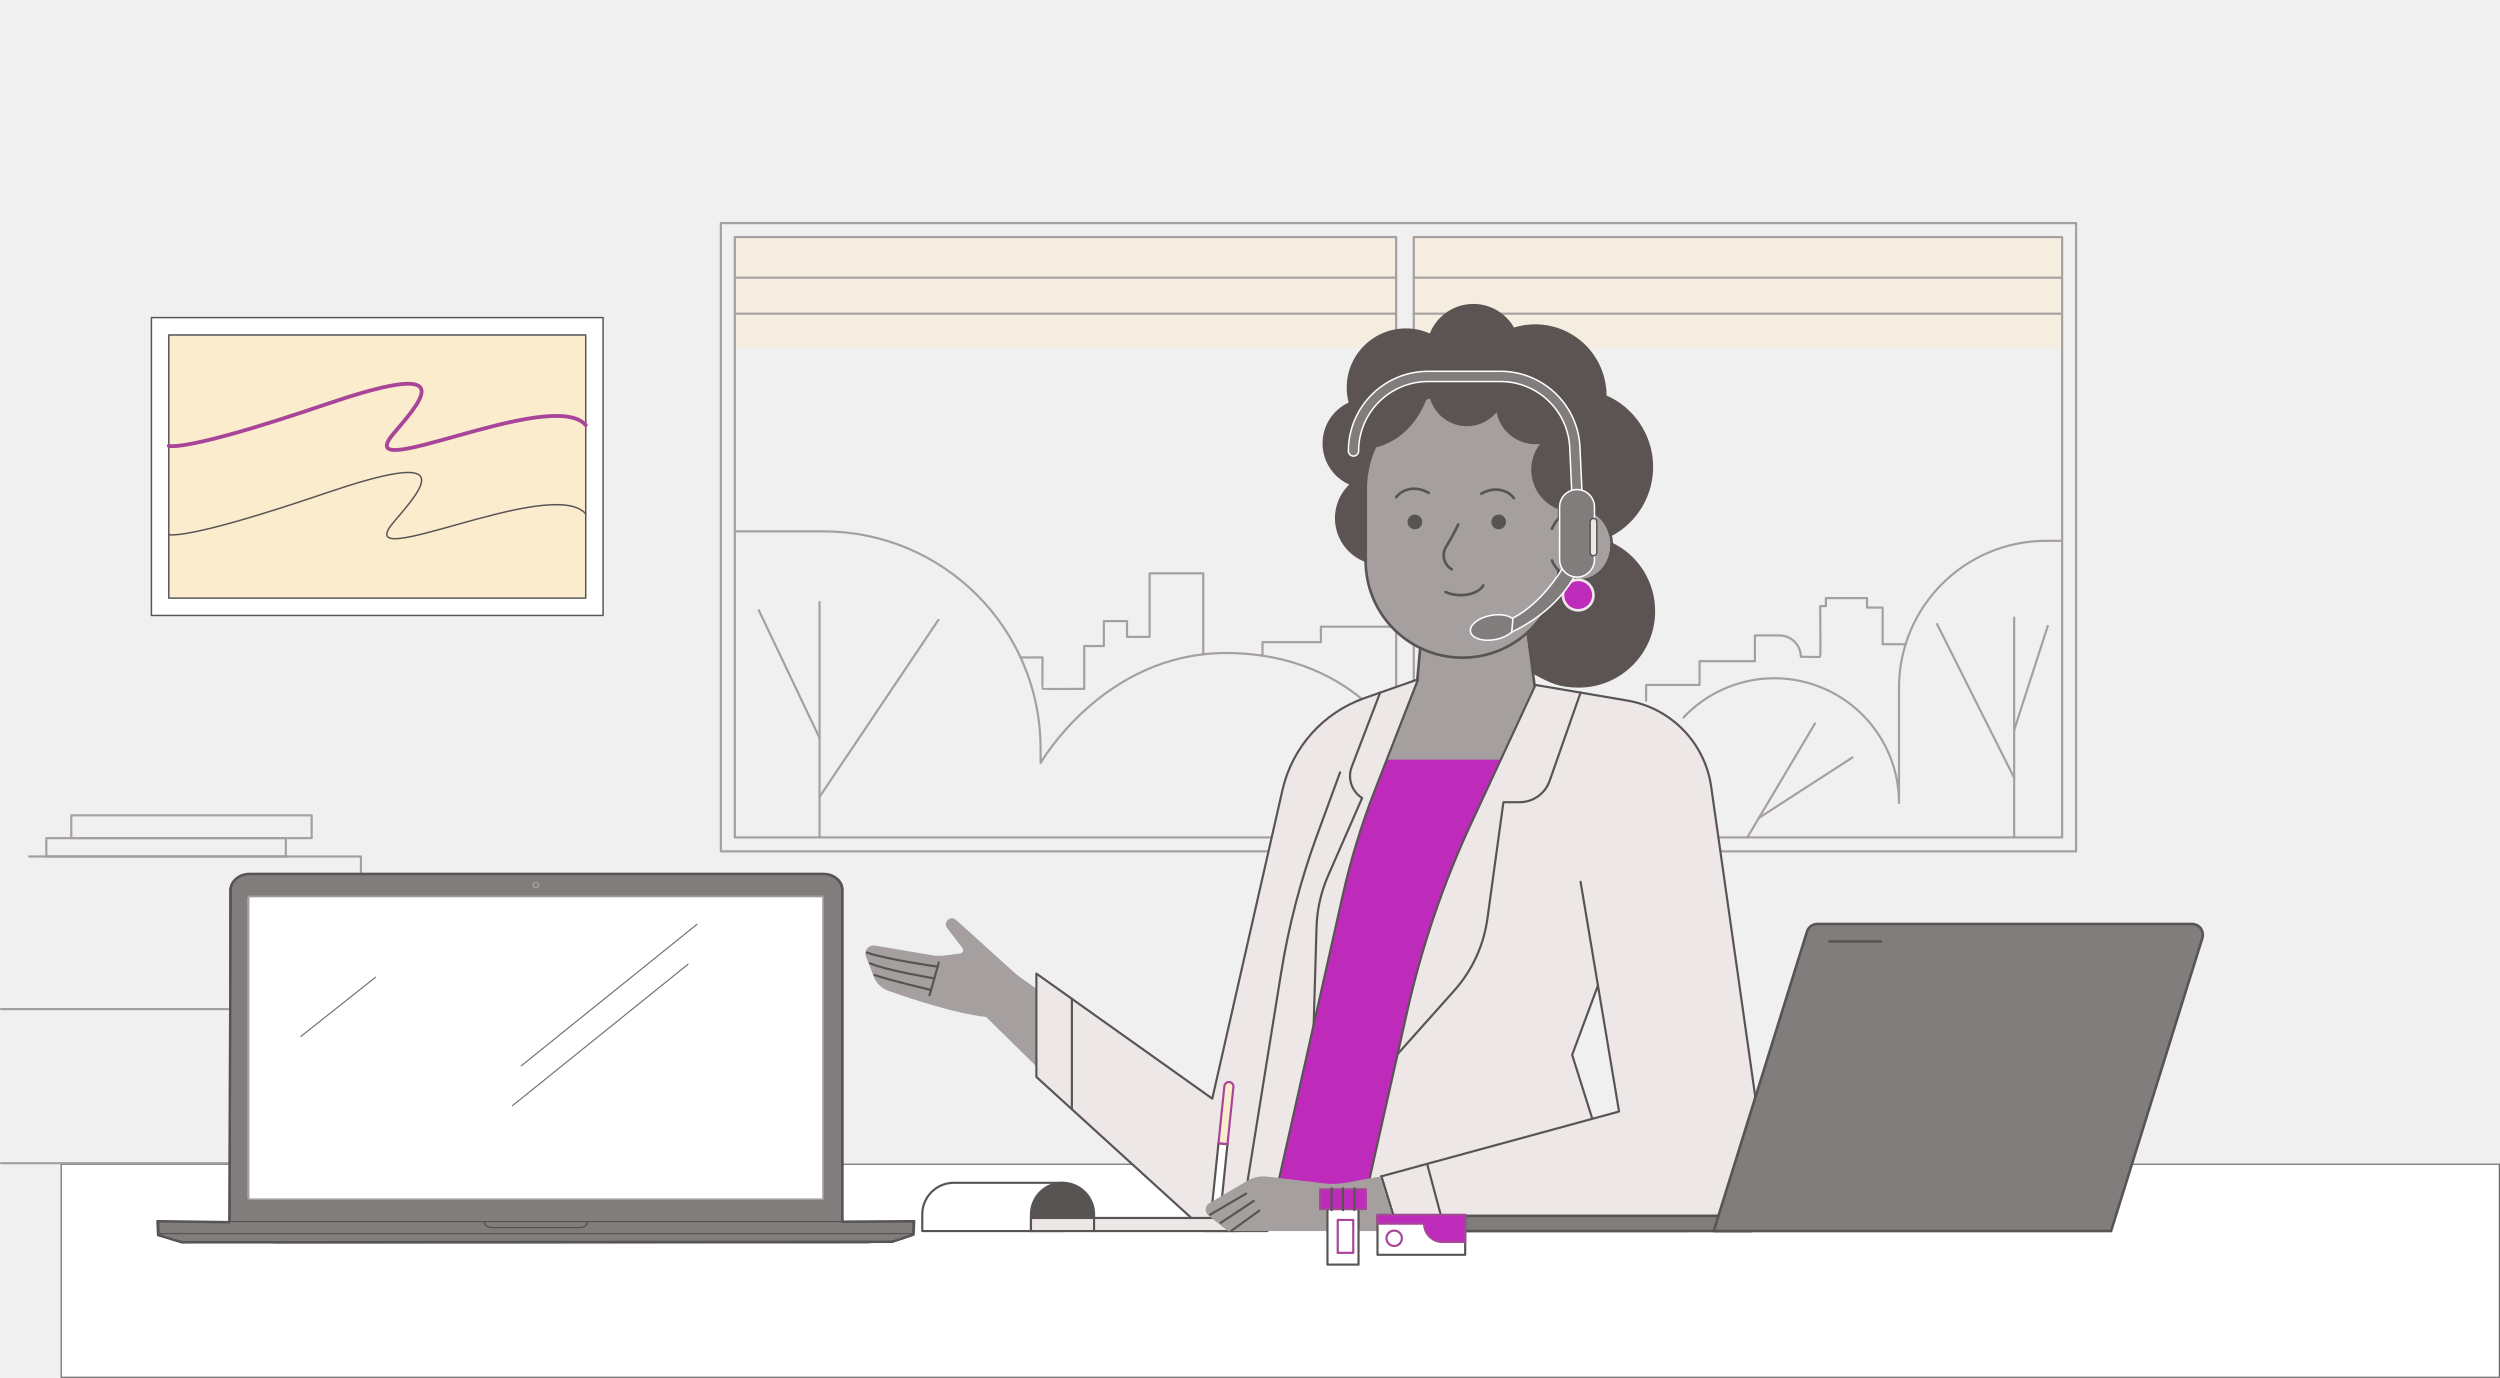
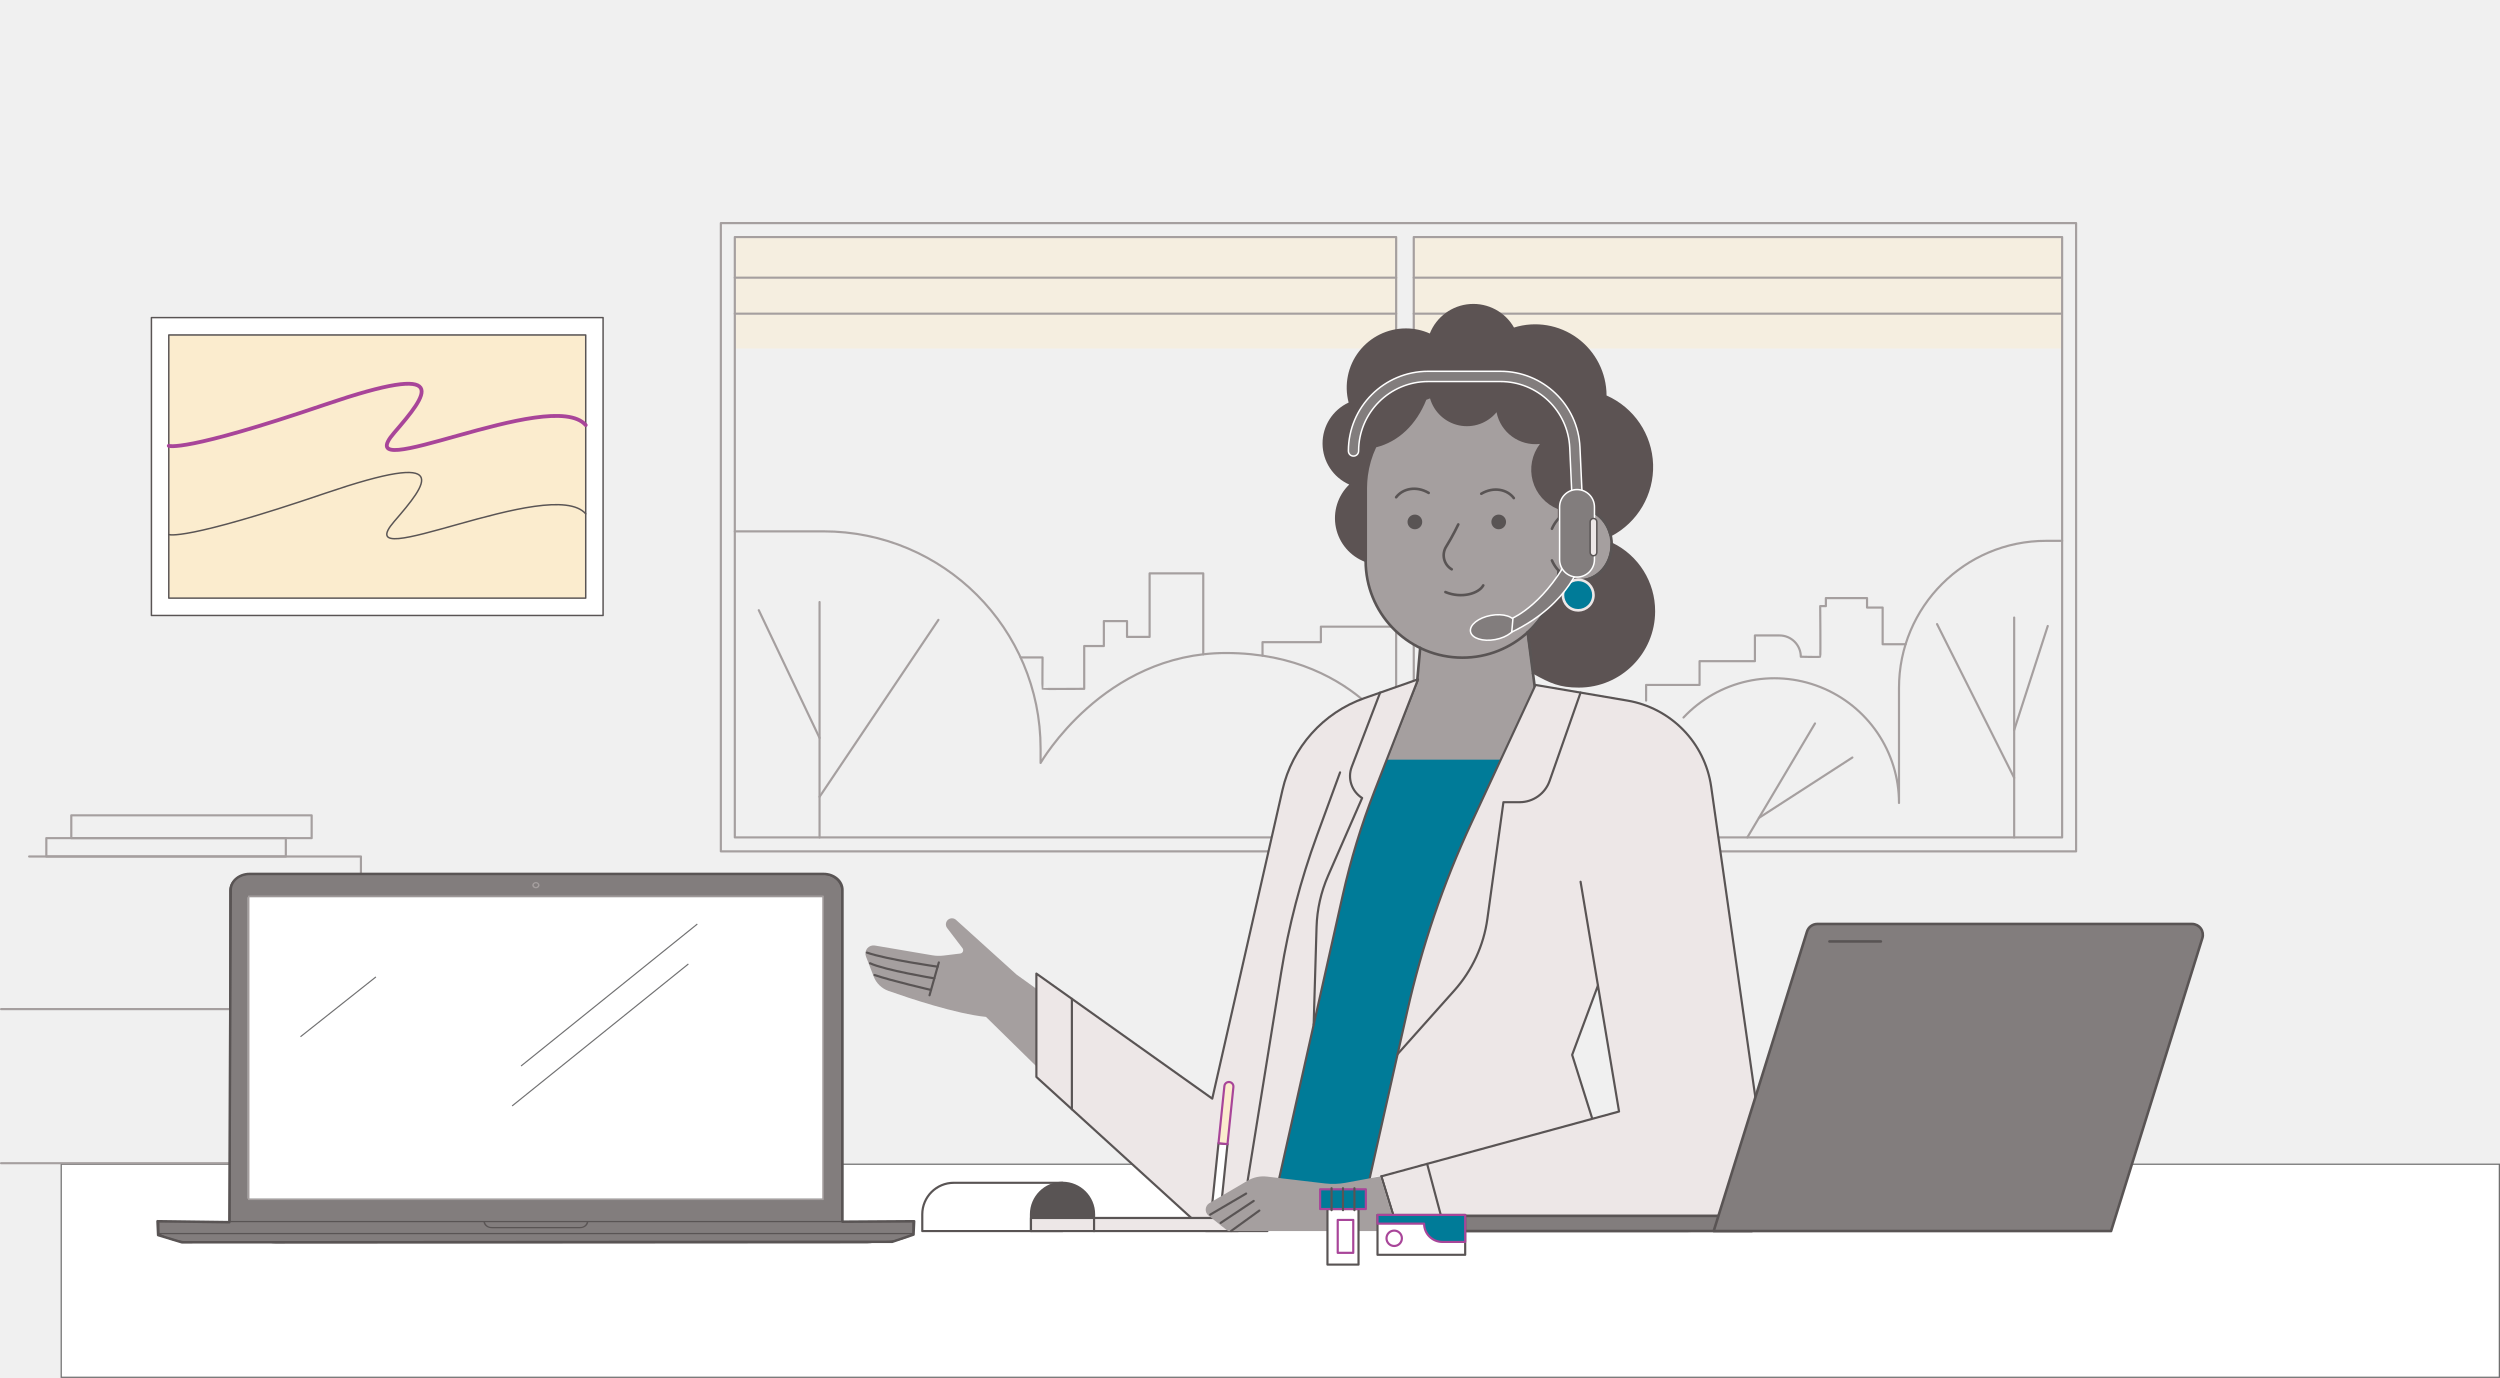
<svg xmlns="http://www.w3.org/2000/svg" width="1959.473" height="1080" viewBox="0 0 1959.473 1080">
  <defs>
    <clipPath id="clip-path">
      <rect id="Rectangle_1232" data-name="Rectangle 1232" width="1727.6" height="818.026" fill="none" />
    </clipPath>
    <clipPath id="clip-path-2">
      <rect id="Rectangle_1231" data-name="Rectangle 1231" width="1727.601" height="818.026" fill="none" />
    </clipPath>
    <clipPath id="clip-path-3">
      <rect id="Rectangle_1215" data-name="Rectangle 1215" width="519.32" height="87.355" transform="translate(575.94 11.804)" fill="none" />
    </clipPath>
    <clipPath id="clip-path-4">
      <rect id="Rectangle_1217" data-name="Rectangle 1217" width="508.18" height="87.355" transform="translate(1108.09 11.804)" fill="none" />
    </clipPath>
    <clipPath id="clip-path-5">
      <rect id="Rectangle_1547" data-name="Rectangle 1547" width="595.004" height="290.701" fill="none" />
    </clipPath>
  </defs>
  <g id="Assets" transform="translate(47.473)">
    <g id="Desk_BG" data-name="Desk BG" transform="translate(0 912)" fill="#fff" stroke="#707070" stroke-width="1">
      <rect width="1912" height="168" stroke="none" />
      <rect x="0.5" y="0.5" width="1911" height="167" fill="none" />
    </g>
    <g id="Person_and_BG_assets" data-name="Person and BG assets" transform="translate(-47.473 174)">
      <g id="Group_1161" data-name="Group 1161" clip-path="url(#clip-path)">
        <rect id="Rectangle_1208" data-name="Rectangle 1208" width="354.006" height="233.458" transform="translate(118.684 74.944)" fill="#fff" />
        <rect id="Rectangle_1209" data-name="Rectangle 1209" width="354.006" height="233.458" transform="translate(118.684 74.944)" fill="none" stroke="#595454" stroke-linecap="round" stroke-linejoin="round" stroke-width="1.172" />
        <rect id="Rectangle_1210" data-name="Rectangle 1210" width="326.791" height="206.243" transform="translate(132.292 88.552)" fill="#fbecce" />
        <rect id="Rectangle_1211" data-name="Rectangle 1211" width="326.791" height="206.243" transform="translate(132.292 88.552)" fill="none" stroke="#595454" stroke-linecap="round" stroke-linejoin="round" stroke-width="1.172" />
        <g id="Group_1160" data-name="Group 1160">
          <g id="Group_1159" data-name="Group 1159" clip-path="url(#clip-path-2)">
            <path id="Path_4065" data-name="Path 4065" d="M132.292,244.969s11.736,5.464,122.6-32.353c101.52-34.631,79.853-7.734,54.089,22.1-38.215,44.249,123.271-36.793,150.1-6" fill="none" stroke="#595454" stroke-linecap="round" stroke-linejoin="round" stroke-width="1.172" />
            <path id="Path_4066" data-name="Path 4066" d="M132.292,175.428s11.736,5.464,122.6-32.353c101.52-34.631,79.853-7.734,54.089,22.1-38.215,44.249,123.271-36.793,150.1-6" fill="none" stroke="#a84599" stroke-linecap="round" stroke-linejoin="round" stroke-width="3" />
            <line id="Line_314" data-name="Line 314" x1="282.031" transform="translate(0.855 616.938)" fill="none" stroke="#a59f9f" stroke-linecap="round" stroke-linejoin="round" stroke-width="1.711" />
            <line id="Line_315" data-name="Line 315" x1="282.031" transform="translate(0.855 737.704)" fill="none" stroke="#a59f9f" stroke-linecap="round" stroke-linejoin="round" stroke-width="1.711" />
            <path id="Path_4067" data-name="Path 4067" d="M282.886,793.381V497.3H22.848" fill="none" stroke="#a59f9f" stroke-linecap="round" stroke-linejoin="round" stroke-width="1.711" />
            <rect id="Rectangle_1212" data-name="Rectangle 1212" width="187.726" height="14.382" transform="translate(36.306 482.916)" fill="none" stroke="#a59f9f" stroke-linecap="round" stroke-linejoin="round" stroke-width="1.711" />
            <rect id="Rectangle_1213" data-name="Rectangle 1213" width="188.4" height="17.866" transform="translate(55.877 465.05)" fill="none" stroke="#a59f9f" stroke-linecap="round" stroke-linejoin="round" stroke-width="1.711" />
            <path id="Path_4068" data-name="Path 4068" d="M943.1,338.837V275.4H901.05v49.81h-17.7V312.8H865.189v19.539h-15.4V365.9s-32.412.229-32.642,0,0-24.6,0-24.6H800.016" fill="none" stroke="#a59f9f" stroke-linecap="round" stroke-linejoin="round" stroke-width="1.711" />
            <path id="Path_4069" data-name="Path 4069" d="M1090.24,317.169H1035.3v12.147H989.546V339.9" fill="none" stroke="#a59f9f" stroke-linecap="round" stroke-linejoin="round" stroke-width="1.711" />
            <path id="Path_4070" data-name="Path 4070" d="M1493.583,330.942H1475.6V302.188h-12.236v-7.417H1431.1v6.3h-4.45s.371,39.306,0,39.676-15.2,0-15.2,0a16.686,16.686,0,0,0-16.686-16.686h-19.282v20.148H1332.1v18.639h-41.9v12.259" fill="none" stroke="#a59f9f" stroke-linecap="round" stroke-linejoin="round" stroke-width="1.711" />
            <path id="Path_4071" data-name="Path 4071" d="M1319.513,388.37a97.73,97.73,0,0,1,168.9,66.976V365.174a115.27,115.27,0,0,1,115.27-115.27h12.59" fill="none" stroke="#a59f9f" stroke-linecap="round" stroke-linejoin="round" stroke-width="1.711" />
            <path id="Path_4072" data-name="Path 4072" d="M575.94,242.469h69.406A170.256,170.256,0,0,1,815.6,412.725v11.263s49.4-86.164,145.33-86.164c54.165,0,89.678,21.06,110.334,39.4" fill="none" stroke="#a59f9f" stroke-linecap="round" stroke-linejoin="round" stroke-width="1.711" />
            <line id="Line_316" data-name="Line 316" y2="184.446" transform="translate(642.361 297.891)" fill="none" stroke="#a59f9f" stroke-linecap="round" stroke-linejoin="round" stroke-width="1.711" />
            <line id="Line_317" data-name="Line 317" x1="93.16" y2="138.657" transform="translate(642.361 311.848)" fill="none" stroke="#a59f9f" stroke-linecap="round" stroke-linejoin="round" stroke-width="1.711" />
            <line id="Line_318" data-name="Line 318" x2="47.635" y2="100.125" transform="translate(594.726 304.263)" fill="none" stroke="#a59f9f" stroke-linecap="round" stroke-linejoin="round" stroke-width="1.711" />
            <line id="Line_319" data-name="Line 319" y1="172.298" transform="translate(1578.683 310.039)" fill="none" stroke="#a59f9f" stroke-linecap="round" stroke-linejoin="round" stroke-width="1.711" />
            <line id="Line_320" data-name="Line 320" x2="60.441" y2="120.512" transform="translate(1518.242 315.166)" fill="none" stroke="#a59f9f" stroke-linecap="round" stroke-linejoin="round" stroke-width="1.711" />
            <line id="Line_321" data-name="Line 321" x1="26.327" y2="81.577" transform="translate(1578.683 316.649)" fill="none" stroke="#a59f9f" stroke-linecap="round" stroke-linejoin="round" stroke-width="1.711" />
            <line id="Line_322" data-name="Line 322" x1="53.025" y2="89.302" transform="translate(1369.549 393.035)" fill="none" stroke="#a59f9f" stroke-linecap="round" stroke-linejoin="round" stroke-width="1.711" />
            <line id="Line_323" data-name="Line 323" x1="73.255" y2="47.34" transform="translate(1378.613 419.733)" fill="none" stroke="#a59f9f" stroke-linecap="round" stroke-linejoin="round" stroke-width="1.711" />
            <g id="Group_1155" data-name="Group 1155" opacity="0.48">
              <g id="Group_1154" data-name="Group 1154">
                <g id="Group_1153" data-name="Group 1153" clip-path="url(#clip-path-3)">
                  <rect id="Rectangle_1214" data-name="Rectangle 1214" width="519.324" height="87.355" transform="translate(575.94 11.804)" fill="#fbecce" />
                </g>
              </g>
            </g>
            <line id="Line_324" data-name="Line 324" x1="518.347" transform="translate(575.94 43.635)" fill="none" stroke="#a59f9f" stroke-linecap="round" stroke-linejoin="round" stroke-width="1.711" />
            <line id="Line_325" data-name="Line 325" x1="518.347" transform="translate(575.94 71.852)" fill="none" stroke="#a59f9f" stroke-linecap="round" stroke-linejoin="round" stroke-width="1.711" />
            <g id="Group_1158" data-name="Group 1158" opacity="0.48">
              <g id="Group_1157" data-name="Group 1157">
                <g id="Group_1156" data-name="Group 1156" clip-path="url(#clip-path-4)">
                  <rect id="Rectangle_1216" data-name="Rectangle 1216" width="508.182" height="87.355" transform="translate(1108.092 11.804)" fill="#fbecce" />
                </g>
              </g>
            </g>
            <line id="Line_326" data-name="Line 326" x1="507.205" transform="translate(1108.092 43.635)" fill="none" stroke="#a59f9f" stroke-linecap="round" stroke-linejoin="round" stroke-width="1.711" />
            <line id="Line_327" data-name="Line 327" x1="507.205" transform="translate(1108.092 71.852)" fill="none" stroke="#a59f9f" stroke-linecap="round" stroke-linejoin="round" stroke-width="1.711" />
            <rect id="Rectangle_1218" data-name="Rectangle 1218" width="518.347" height="470.534" transform="translate(575.94 11.803)" fill="none" stroke="#a59f9f" stroke-linecap="round" stroke-linejoin="round" stroke-width="1.711" />
            <rect id="Rectangle_1219" data-name="Rectangle 1219" width="508.182" height="470.534" transform="translate(1108.092 11.804)" fill="none" stroke="#a59f9f" stroke-linecap="round" stroke-linejoin="round" stroke-width="1.711" />
            <rect id="Rectangle_1220" data-name="Rectangle 1220" width="1062.231" height="492.431" transform="translate(564.992 0.855)" fill="none" stroke="#a59f9f" stroke-linecap="round" stroke-linejoin="round" stroke-width="1.711" />
            <path id="Path_4073" data-name="Path 4073" d="M1238.518,224.817a22.984,22.984,0,0,0-16.419,7.131V208.521a75.766,75.766,0,0,0-75.767-75.766h-.178a75.767,75.767,0,0,0-75.767,75.766v57.087a75.854,75.854,0,0,0,42.742,68.259l-2.458,25.465-32.935,83.919,134.45-13.084-14.815-108.528a75.665,75.665,0,0,0,24.338-48.3,23.071,23.071,0,0,0,16.809,7.531c13.648,0,24.711-12.547,24.711-28.025s-11.063-28.026-24.711-28.026" fill="#a59f9f" />
            <path id="Path_4074" data-name="Path 4074" d="M1297.275,305.136a59.863,59.863,0,0,1-59.794,59.8c-15.221,0-22.4-3.445-35.548-10.664-3.336-1.831-.8.283-.8-.018l-4.676-32.611a.916.916,0,0,1,.338-.729,74.578,74.578,0,0,0,23.988-47.608c.044-.424.172-.858.574-.995a1.007,1.007,0,0,1,1.071.352,21.994,21.994,0,0,0,16.018,7.19c13.026,0,23.832-11.948,23.832-26.8l-.021-.47c-.006-.377.048-.937.367-1.139a1.087,1.087,0,0,1,1.059-.058,59.428,59.428,0,0,1,33.591,53.755m-90.281-131.194a33.257,33.257,0,0,0,14.017,51.069v6.936a1.087,1.087,0,0,0,.676,1.007,1.166,1.166,0,0,0,1.189-.408c2.494-2.531,9.505-8.342,19.333-6.461,9.1,1.633,16.594,9.174,19.075,19.318a1.43,1.43,0,0,0,.575.932,1.092,1.092,0,0,0,.953-.028,61.254,61.254,0,0,0-3.609-110.333,55.907,55.907,0,0,0-72.544-53.256,36.691,36.691,0,0,0-65.992,4.682,45.823,45.823,0,0,0-18.76-4.008,46.378,46.378,0,0,0-44.862,58.124,35.3,35.3,0,0,0,.47,64.264A36.651,36.651,0,0,0,1070,266.429a1.089,1.089,0,0,0,1.476-1.017V208.52c0-.9.043-1.8.087-2.694l.049-1.1c.021-.523.042-1.046.078-1.559.108-1.427.246-2.847.426-4.253a74.065,74.065,0,0,1,6.524-22.312c17.526-4.459,31.447-17.65,39.278-37.223.971-.4,1.951-.774,2.927-1.127a30.073,30.073,0,0,0,52.125,10.842,31.066,31.066,0,0,0,34.024,24.85" fill="#5c5353" />
            <path id="Path_4075" data-name="Path 4075" d="M1070.387,265.29v.318a75.859,75.859,0,0,0,151.308,7.873" fill="none" stroke="#595454" stroke-linecap="round" stroke-linejoin="round" stroke-width="2.073" />
            <path id="Path_4076" data-name="Path 4076" d="M1197.371,321.643l14.453,111.716-129.888-1.069L1110.8,359.6l2.329-25.723" fill="none" stroke="#595454" stroke-linecap="round" stroke-linejoin="round" stroke-width="2.073" />
            <path id="Path_4077" data-name="Path 4077" d="M1216.393,265.269c4.041,9.235,12.417,15.6,22.124,15.6,13.648,0,24.711-12.547,24.711-28.025s-11.063-28.026-24.711-28.026c-9.707,0-18.083,6.364-22.124,15.6" fill="none" stroke="#595454" stroke-linecap="round" stroke-linejoin="round" stroke-width="2.073" />
            <path id="Path_4078" data-name="Path 4078" d="M1114.722,235.082a5.758,5.758,0,1,1-5.758-5.758,5.758,5.758,0,0,1,5.758,5.758m59.948-5.758a5.757,5.757,0,1,0,5.758,5.758,5.758,5.758,0,0,0-5.758-5.758" fill="#595454" />
-             <path id="Path_4079" data-name="Path 4079" d="M1248.941,292.42a11.971,11.971,0,1,1-11.971-11.97,11.972,11.972,0,0,1,11.971,11.97" fill="#be2bbb" />
+             <path id="Path_4079" data-name="Path 4079" d="M1248.941,292.42a11.971,11.971,0,1,1-11.971-11.97,11.972,11.972,0,0,1,11.971,11.97" fill="#007B98" />
            <circle id="Ellipse_52" data-name="Ellipse 52" cx="11.971" cy="11.971" r="11.971" transform="translate(1221.329 298.899) rotate(-67.5)" fill="none" stroke="#ede7e7" stroke-linecap="round" stroke-linejoin="round" stroke-width="2.073" />
            <path id="Path_4080" data-name="Path 4080" d="M1142.987,237.049s-4.484,9.383-9.433,17.289a12.777,12.777,0,0,0,4.209,17.838l.063.037" fill="none" stroke="#595454" stroke-linecap="round" stroke-linejoin="round" stroke-width="2.069" />
            <path id="Path_4081" data-name="Path 4081" d="M1162.55,284.832c-3.427,6.353-17.005,10.53-29.647,5.216" fill="none" stroke="#595454" stroke-linecap="round" stroke-linejoin="round" stroke-width="2.069" />
            <path id="Path_4082" data-name="Path 4082" d="M1161.026,212.984c9.762-5.774,20.375-3.392,25.48,3.407" fill="none" stroke="#595454" stroke-linecap="round" stroke-linejoin="round" stroke-width="2.069" />
            <path id="Path_4083" data-name="Path 4083" d="M1119.765,212.333c-9.763-5.774-20.375-3.392-25.481,3.407" fill="none" stroke="#595454" stroke-linecap="round" stroke-linejoin="round" stroke-width="2.069" />
            <path id="Path_4084" data-name="Path 4084" d="M823.331,608.933l-26.624-19.115-47.4-42.852a4.751,4.751,0,0,0-6.965,6.4l12.048,15.812a2.618,2.618,0,0,1-1.725,4.183c-3.773.514-9.4,1.178-13.279,1.625a30.485,30.485,0,0,1-8.615-.235c-9.314-1.588-31.705-5.405-45.077-7.663a6.341,6.341,0,0,0-6.972,8.53l6.049,15.75a19.318,19.318,0,0,0,11.591,11.288c16.354,5.784,52.854,17.971,76.45,20.382l50.517,49.608Z" fill="#a59f9f" />
            <path id="Path_4085" data-name="Path 4085" d="M679.473,572.631c15.633,5.468,55.429,11.043,55.429,11.043" fill="none" stroke="#595454" stroke-linecap="round" stroke-linejoin="round" stroke-width="1.711" />
            <path id="Path_4086" data-name="Path 4086" d="M681.923,580.981c11.476,5.424,50.382,11.861,50.382,11.861" fill="none" stroke="#595454" stroke-linecap="round" stroke-linejoin="round" stroke-width="1.711" />
            <path id="Path_4087" data-name="Path 4087" d="M685.461,590.193c12.6,4.4,44.276,11.715,44.276,11.715" fill="none" stroke="#595454" stroke-linecap="round" stroke-linejoin="round" stroke-width="1.711" />
            <line id="Line_328" data-name="Line 328" x1="7.282" y2="25.714" transform="translate(728.554 580.374)" fill="none" stroke="#595454" stroke-linecap="round" stroke-linejoin="round" stroke-width="1.711" />
-             <path id="Path_4088" data-name="Path 4088" d="M1073.52,749.645l-38.057,22.33-32.785-22.64,49.748-221.678a567.451,567.451,0,0,1,24.916-81.678l9.571-24.575h89.39l-23.057,49.607a730.578,730.578,0,0,0-50.259,147.618Z" fill="#be2bbb" />
+             <path id="Path_4088" data-name="Path 4088" d="M1073.52,749.645l-38.057,22.33-32.785-22.64,49.748-221.678a567.451,567.451,0,0,1,24.916-81.678l9.571-24.575h89.39l-23.057,49.607a730.578,730.578,0,0,0-50.259,147.618Z" fill="#007B98" />
            <path id="Path_4089" data-name="Path 4089" d="M1111.429,358.454l-41.9,14.687a99.9,99.9,0,0,0-64.363,72.119l-55,241.835L812.306,589.087V670.1l132.7,120.793h48.344l59.074-263.233a567.585,567.585,0,0,1,24.915-81.678Z" fill="#ede7e7" />
            <path id="Path_4090" data-name="Path 4090" d="M1111.429,358.454l-41.9,14.687a99.9,99.9,0,0,0-64.363,72.119l-55,241.835L812.306,589.087V670.1l132.7,120.793h48.344l59.074-263.233a567.585,567.585,0,0,1,24.915-81.678Z" fill="none" stroke="#595454" stroke-linecap="round" stroke-linejoin="round" stroke-width="1.711" />
            <path id="Path_4091" data-name="Path 4091" d="M1248.031,702.915,1232.239,652.8l20.214-54.371,16.538,98.771L1082.643,748l13.2,42.893h225.993a59.791,59.791,0,0,0,59.2-68.212l-39.837-280.093a79.85,79.85,0,0,0-65.656-67.475l-72.02-12.258-50.271,108.159a730.638,730.638,0,0,0-50.259,147.618L1073.52,749.645" fill="#ede7e7" />
            <path id="Path_4092" data-name="Path 4092" d="M1248.031,702.915,1232.239,652.8l20.214-54.371,16.538,98.771L1082.643,748l13.2,42.893h225.993a59.791,59.791,0,0,0,59.2-68.212l-39.837-280.093a79.85,79.85,0,0,0-65.656-67.475l-72.02-12.258-50.271,108.159a730.638,730.638,0,0,0-50.259,147.618L1073.52,749.645" fill="none" stroke="#595454" stroke-linecap="round" stroke-linejoin="round" stroke-width="1.711" />
            <line id="Line_329" data-name="Line 329" x1="13.615" y1="81.315" transform="translate(1238.837 517.116)" fill="#fff" />
            <line id="Line_330" data-name="Line 330" x1="13.615" y1="81.315" transform="translate(1238.837 517.116)" fill="none" stroke="#595454" stroke-linecap="round" stroke-linejoin="round" stroke-width="1.711" />
            <line id="Line_331" data-name="Line 331" y2="86.556" transform="translate(840.127 608.865)" fill="none" stroke="#595454" stroke-linecap="round" stroke-linejoin="round" stroke-width="1.711" />
            <line id="Line_332" data-name="Line 332" x2="14.061" y2="52.685" transform="translate(1118.564 738.206)" fill="none" stroke="#595454" stroke-linecap="round" stroke-linejoin="round" stroke-width="1.711" />
            <path id="Path_4093" data-name="Path 4093" d="M1238.837,368.864l-24.289,69.242a24.884,24.884,0,0,1-23.481,16.647h-12.7l-12.576,91.406a106.246,106.246,0,0,1-25.972,56.246l-44.37,49.738" fill="none" stroke="#595454" stroke-linecap="round" stroke-linejoin="round" stroke-width="1.711" />
            <path id="Path_4094" data-name="Path 4094" d="M1050.329,431.391l-18.166,49.625a580.734,580.734,0,0,0-28.01,107.327L977.9,751.373" fill="none" stroke="#595454" stroke-linecap="round" stroke-linejoin="round" stroke-width="1.711" />
            <path id="Path_4095" data-name="Path 4095" d="M1081.731,368.864l-22.263,58.186a20.264,20.264,0,0,0,8.156,24.407l-26.692,60.969a108.129,108.129,0,0,0-9.029,40.164l-2.272,76.644" fill="none" stroke="#595454" stroke-linecap="round" stroke-linejoin="round" stroke-width="1.711" />
            <line id="Line_333" data-name="Line 333" x2="13.198" y2="42.893" transform="translate(1082.642 747.997)" fill="#fff" />
            <line id="Line_334" data-name="Line 334" x2="13.198" y2="42.893" transform="translate(1082.642 747.997)" fill="none" stroke="#595454" stroke-linecap="round" stroke-linejoin="round" stroke-width="1.711" />
            <path id="Path_4096" data-name="Path 4096" d="M722.869,790.89v-13.1A24.728,24.728,0,0,1,747.6,753.061h85.188V790.89Z" fill="#fff" />
            <path id="Path_4097" data-name="Path 4097" d="M722.869,790.89v-13.1A24.728,24.728,0,0,1,747.6,753.061h85.188V790.89Z" fill="none" stroke="#595454" stroke-linecap="round" stroke-linejoin="round" stroke-width="1.711" />
            <path id="Path_4098" data-name="Path 4098" d="M808.058,790.89v-13.1a24.728,24.728,0,1,1,49.456,0v13.1" fill="#595454" />
            <path id="Path_4099" data-name="Path 4099" d="M808.058,790.89v-13.1a24.728,24.728,0,1,1,49.456,0v13.1" fill="none" stroke="#595454" stroke-linecap="round" stroke-linejoin="round" stroke-width="1.711" />
            <rect id="Rectangle_1221" data-name="Rectangle 1221" width="162.323" height="10.277" transform="translate(808.058 780.613)" fill="#ede7e7" />
            <rect id="Rectangle_1222" data-name="Rectangle 1222" width="162.323" height="10.277" transform="translate(808.058 780.613)" fill="none" stroke="#595454" stroke-linecap="round" stroke-linejoin="round" stroke-width="1.711" />
            <line id="Line_335" data-name="Line 335" y2="10.277" transform="translate(857.513 780.613)" fill="#ede7e7" />
            <line id="Line_336" data-name="Line 336" y2="10.277" transform="translate(857.513 780.613)" fill="none" stroke="#595454" stroke-linecap="round" stroke-linejoin="round" stroke-width="1.711" />
            <path id="Path_4100" data-name="Path 4100" d="M956.079,781.058l-6.427-6.857,5.389-52.178,7.06.729Z" fill="#fff" />
            <path id="Path_4101" data-name="Path 4101" d="M956.079,781.058l-6.427-6.857,5.389-52.178,7.06.729Z" fill="none" stroke="#595454" stroke-linecap="round" stroke-linejoin="round" stroke-width="1.711" />
            <path id="Path_4102" data-name="Path 4102" d="M966.723,678.006,962.1,722.753l-7.06-.729,4.622-44.747a3.549,3.549,0,1,1,7.06.729" fill="#fbecce" />
            <path id="Path_4103" data-name="Path 4103" d="M966.723,678.006,962.1,722.753l-7.06-.729,4.622-44.747a3.549,3.549,0,1,1,7.06.729Z" fill="none" stroke="#a84599" stroke-linecap="round" stroke-linejoin="round" stroke-width="1.711" />
            <path id="Path_4104" data-name="Path 4104" d="M1081.787,748.04l-27.286,5.042a54.205,54.205,0,0,1-16,.488L993.055,748.2a24.3,24.3,0,0,0-15.153,3.175l-29.937,17.574a5.985,5.985,0,0,0-.724,9.826c6.41,5.156,15.117,12.117,15.4,12.117h132.341Z" fill="#a59f9f" />
            <line id="Line_337" data-name="Line 337" x1="28.186" y2="16.53" transform="translate(948.518 761.494)" fill="none" stroke="#595454" stroke-linecap="round" stroke-linejoin="round" stroke-width="1.711" />
            <line id="Line_338" data-name="Line 338" y1="17.216" x2="25.866" transform="translate(956.76 767.267)" fill="none" stroke="#595454" stroke-linecap="round" stroke-linejoin="round" stroke-width="1.711" />
            <line id="Line_339" data-name="Line 339" y1="16.073" x2="22.205" transform="translate(964.861 774.817)" fill="none" stroke="#595454" stroke-linecap="round" stroke-linejoin="round" stroke-width="1.711" />
            <path id="Path_4105" data-name="Path 4105" d="M1148.481,778.982h224.583V790.89H1142.651v-6.078a5.83,5.83,0,0,1,5.83-5.83" fill="#827d7d" />
            <path id="Path_4106" data-name="Path 4106" d="M1148.481,778.982h224.583V790.89H1142.651v-6.078A5.83,5.83,0,0,1,1148.481,778.982Z" fill="none" stroke="#595454" stroke-linecap="round" stroke-linejoin="round" stroke-width="2.043" />
            <path id="Path_4107" data-name="Path 4107" d="M1424.43,550.2h293.635a8.508,8.508,0,0,1,8.123,11.04L1654.635,790.89H1343.176l73.13-234.713a8.509,8.509,0,0,1,8.124-5.978" fill="#827d7d" />
            <path id="Path_4108" data-name="Path 4108" d="M1424.43,550.2h293.635a8.508,8.508,0,0,1,8.123,11.04L1654.635,790.89H1343.176l73.13-234.713A8.509,8.509,0,0,1,1424.43,550.2Z" fill="none" stroke="#595454" stroke-linecap="round" stroke-linejoin="round" stroke-width="2.043" />
            <line id="Line_340" data-name="Line 340" x1="40.317" transform="translate(1433.883 563.897)" fill="#ede7e7" />
            <line id="Line_341" data-name="Line 341" x1="40.317" transform="translate(1433.883 563.897)" fill="none" stroke="#595454" stroke-linecap="round" stroke-linejoin="round" stroke-width="2.043" />
            <rect id="Rectangle_1223" data-name="Rectangle 1223" width="24.349" height="43.538" transform="translate(1040.446 773.633)" fill="#fff" />
            <rect id="Rectangle_1224" data-name="Rectangle 1224" width="24.349" height="43.538" transform="translate(1040.446 773.633)" fill="none" stroke="#595454" stroke-linecap="round" stroke-linejoin="round" stroke-width="1.711" />
-             <rect id="Rectangle_1225" data-name="Rectangle 1225" width="35.84" height="15.474" transform="translate(1034.7 758.159)" fill="#be2bbb" />
+             <rect id="Rectangle_1225" data-name="Rectangle 1225" width="35.84" height="15.474" transform="translate(1034.7 758.159)" fill="#007B98" />
            <rect id="Rectangle_1226" data-name="Rectangle 1226" width="35.84" height="15.474" transform="translate(1034.7 758.159)" fill="none" stroke="#a84599" stroke-linecap="round" stroke-linejoin="round" stroke-width="1.711" />
            <rect id="Rectangle_1227" data-name="Rectangle 1227" width="12.174" height="25.81" transform="translate(1048.496 782.164)" fill="none" stroke="#a84599" stroke-linecap="round" stroke-linejoin="round" stroke-width="1.711" />
            <line id="Line_342" data-name="Line 342" y2="17.187" transform="translate(1061.58 757.326)" fill="#fff" />
            <line id="Line_343" data-name="Line 343" y2="17.187" transform="translate(1061.58 757.326)" fill="none" stroke="#595454" stroke-linecap="round" stroke-linejoin="round" stroke-width="1.711" />
            <line id="Line_344" data-name="Line 344" y2="17.187" transform="translate(1052.62 757.326)" fill="#fff" />
            <line id="Line_345" data-name="Line 345" y2="17.187" transform="translate(1052.62 757.326)" fill="none" stroke="#595454" stroke-linecap="round" stroke-linejoin="round" stroke-width="1.711" />
            <line id="Line_346" data-name="Line 346" y2="17.187" transform="translate(1043.66 757.326)" fill="#fff" />
            <line id="Line_347" data-name="Line 347" y2="17.187" transform="translate(1043.66 757.326)" fill="none" stroke="#595454" stroke-linecap="round" stroke-linejoin="round" stroke-width="1.711" />
            <rect id="Rectangle_1228" data-name="Rectangle 1228" width="68.722" height="31.25" transform="translate(1079.672 778.245)" fill="#fff" />
            <rect id="Rectangle_1229" data-name="Rectangle 1229" width="68.722" height="31.25" transform="translate(1079.672 778.245)" fill="none" stroke="#595454" stroke-linecap="round" stroke-linejoin="round" stroke-width="1.711" />
-             <path id="Path_4109" data-name="Path 4109" d="M1148.393,799.408H1130.53a14.336,14.336,0,0,1-14.336-14.336h-36.523v-6.827h68.722Z" fill="#be2bbb" />
+             <path id="Path_4109" data-name="Path 4109" d="M1148.393,799.408H1130.53a14.336,14.336,0,0,1-14.336-14.336h-36.523v-6.827h68.722Z" fill="#007B98" />
            <path id="Path_4110" data-name="Path 4110" d="M1148.393,799.408H1130.53a14.336,14.336,0,0,1-14.336-14.336h-36.523v-6.827h68.722Z" fill="none" stroke="#a84599" stroke-linecap="round" stroke-linejoin="round" stroke-width="1.711" />
            <path id="Path_4111" data-name="Path 4111" d="M1086.726,796.563a6.03,6.03,0,1,0,6.03-6.03A6.03,6.03,0,0,0,1086.726,796.563Z" fill="none" stroke="#a84599" stroke-linecap="round" stroke-linejoin="round" stroke-width="1.711" />
            <path id="Path_4112" data-name="Path 4112" d="M1187.945,314.541c.967,5.226-6.17,10.926-15.94,12.733s-18.474-.965-19.441-6.19,6.171-10.927,15.941-12.733,18.474.964,19.44,6.19" fill="#827d7d" />
            <path id="Path_4113" data-name="Path 4113" d="M1187.945,314.541c.967,5.226-6.17,10.926-15.94,12.733s-18.474-.965-19.441-6.19,6.171-10.927,15.941-12.733S1186.979,309.315,1187.945,314.541Z" fill="none" stroke="#fff" stroke-miterlimit="10" stroke-width="1.184" />
            <path id="Path_4114" data-name="Path 4114" d="M1185.865,310.316s26.589-11.51,47.035-53.712c5.041-10.4,7.123,7.5,7.123,7.5s-8.365,34.782-55.137,57.324Z" fill="#827d7d" />
            <path id="Path_4115" data-name="Path 4115" d="M1185.865,310.316s26.589-11.51,47.035-53.712c5.041-10.4,7.123,7.5,7.123,7.5s-8.365,34.782-55.137,57.324Z" fill="none" stroke="#fff" stroke-miterlimit="10" stroke-width="1.184" />
            <path id="Path_4116" data-name="Path 4116" d="M1236.556,229.22a4.01,4.01,0,0,1-4.005-3.831l-2.2-48.394a54.338,54.338,0,0,0-54.37-51.952H1119.3a54.488,54.488,0,0,0-54.427,54.426,4.013,4.013,0,1,1-8.026,0,62.523,62.523,0,0,1,62.453-62.452h56.676a62.351,62.351,0,0,1,62.387,59.613l2.2,48.395a4.014,4.014,0,0,1-3.827,4.191c-.063,0-.125,0-.185,0" fill="#827d7d" />
            <path id="Path_4117" data-name="Path 4117" d="M1236.556,229.22a4.01,4.01,0,0,1-4.005-3.831l-2.2-48.394a54.338,54.338,0,0,0-54.37-51.952H1119.3a54.488,54.488,0,0,0-54.427,54.426,4.013,4.013,0,1,1-8.026,0,62.523,62.523,0,0,1,62.453-62.452h56.676a62.351,62.351,0,0,1,62.387,59.613l2.2,48.395a4.014,4.014,0,0,1-3.827,4.191C1236.678,229.219,1236.616,229.22,1236.556,229.22Z" fill="none" stroke="#fff" stroke-miterlimit="10" stroke-width="1.184" />
            <path id="Path_4118" data-name="Path 4118" d="M1236.056,278.3h0a13.7,13.7,0,0,1-13.661-13.661V223.369a13.661,13.661,0,1,1,27.322,0v41.272a13.7,13.7,0,0,1-13.661,13.661" fill="#827d7d" />
            <path id="Path_4119" data-name="Path 4119" d="M1236.056,278.3h0a13.7,13.7,0,0,1-13.661-13.661V223.369a13.661,13.661,0,1,1,27.322,0v41.272A13.7,13.7,0,0,1,1236.056,278.3Z" fill="none" stroke="#fff" stroke-miterlimit="10" stroke-width="1.184" />
            <path id="Path_4120" data-name="Path 4120" d="M1248.958,261.609h0a2.631,2.631,0,0,1-2.623-2.623l0-24.012a2.623,2.623,0,1,1,5.246,0l0,24.013a2.63,2.63,0,0,1-2.623,2.623" fill="#ede7e7" />
            <path id="Path_4121" data-name="Path 4121" d="M1248.958,261.609h0a2.631,2.631,0,0,1-2.623-2.623l0-24.012a2.623,2.623,0,1,1,5.246,0l0,24.013A2.63,2.63,0,0,1,1248.958,261.609Z" fill="none" stroke="#595454" stroke-miterlimit="10" stroke-width="1.184" />
            <path id="Path_4124" data-name="Path 4124" d="M651.4,783.76V524.917a13.5,13.5,0,0,0-13.484-13.476H258.045a13.5,13.5,0,0,0-13.485,13.476V783.76H197.352l0,10.4c2.985,2,10.568,6.419,19.154,6.419H679.459c8.574,0,16.157-4.417,19.148-6.415v-10.4ZM245.555,524.917a12.5,12.5,0,0,1,12.49-12.481H637.916a12.5,12.5,0,0,1,12.489,12.481V783.76H245.555ZM481.716,784.755a4.493,4.493,0,0,1-4.428,3.724H418.672a4.493,4.493,0,0,1-4.428-3.724Zm197.743,14.827H216.5c-7.271,0-13.829-3.294-17.3-5.421H696.762c-3.478,2.127-10.037,5.421-17.3,5.421m18.154-6.416H198.347v-8.411H413.24a5.486,5.486,0,0,0,5.432,4.719h58.616a5.485,5.485,0,0,0,5.432-4.719H697.613Z" fill="#595454" />
            <path id="Path_4125" data-name="Path 4125" d="M638.932,766.891v-237.7a.5.5,0,0,0-.5-.5H257.526a.5.5,0,0,0-.5.5v237.7a.5.5,0,0,0,.5.5H638.434a.5.5,0,0,0,.5-.5m-.995-.5H258.024v-236.7H637.937Z" fill="#a59f9f" />
            <path id="Path_4126" data-name="Path 4126" d="M447.98,523.015a2.451,2.451,0,1,0-2.45-2.451,2.454,2.454,0,0,0,2.45,2.451m0-3.906a1.455,1.455,0,1,1-1.455,1.455,1.457,1.457,0,0,1,1.455-1.455" fill="#a59f9f" />
            <line id="Line_348" data-name="Line 348" y1="111.272" x2="116.892" transform="translate(438.14 551.045)" fill="none" stroke="#707071" stroke-width="0.846" />
            <line id="Line_349" data-name="Line 349" y1="46.882" x2="50.008" transform="translate(291.872 592.492)" fill="none" stroke="#707071" stroke-width="0.846" />
            <line id="Line_350" data-name="Line 350" y1="111.272" x2="116.892" transform="translate(432.22 582.342)" fill="none" stroke="#707071" stroke-width="0.846" />
          </g>
        </g>
      </g>
    </g>
    <g id="Laptop" transform="translate(75 684)">
      <g id="Group_1243" data-name="Group 1243" clip-path="url(#clip-path-5)">
        <path id="Path_4692" data-name="Path 4692" d="M576.85,289.319l-556.787.4L1.456,284.071l-.477-10.9,56.3.807,1.112-260.5c0-6.9,6.615-12.5,14.774-12.5H523.058c8.159,0,14.773,5.6,14.773,12.5v260.1l56.2-.4-.477,10.5Z" fill="#827d7d" />
        <path id="Path_4693" data-name="Path 4693" d="M576.85,289.319l-556.787.4L1.456,284.071l-.477-10.9,56.3.807,1.112-260.5c0-6.9,6.615-12.5,14.774-12.5H523.058c8.159,0,14.773,5.6,14.773,12.5v260.1l56.2-.4-.477,10.5Z" fill="none" stroke="#595454" stroke-linecap="round" stroke-linejoin="round" stroke-width="1.957" />
        <rect id="Rectangle_1546" data-name="Rectangle 1546" width="450.718" height="236.221" transform="translate(71.729 19.249)" fill="#fff" />
        <path id="Path_4694" data-name="Path 4694" d="M537.962,272.965V14.122c0-7.431-7.149-13.476-15.937-13.476H73.075c-8.788,0-15.937,6.045-15.937,13.476V272.965H1.346l-.006,10.4c3.528,2,12.491,6.419,22.638,6.419H571.123c10.133,0,19.1-4.417,22.63-6.415v-10.4ZM58.314,14.122c0-6.882,6.622-12.481,14.761-12.481h448.95c8.139,0,14.761,5.6,14.761,12.481V272.965H58.314ZM337.421,273.96a5.138,5.138,0,0,1-5.233,3.724H262.912a5.138,5.138,0,0,1-5.233-3.724Zm233.7,14.827H23.978c-8.593,0-16.344-3.294-20.452-5.421H591.573c-4.111,2.127-11.863,5.421-20.45,5.421m21.455-6.416H2.522V273.96H256.493c.444,2.681,3.161,4.719,6.419,4.719h69.276c3.258,0,5.975-2.038,6.42-4.719h253.97Z" fill="#595454" />
        <path id="Path_4695" data-name="Path 4695" d="M523.226,256.1V18.4a.548.548,0,0,0-.588-.5H72.462a.548.548,0,0,0-.588.5V256.1a.549.549,0,0,0,.588.5H522.638a.549.549,0,0,0,.588-.5m-1.176-.5h-449V18.894h449Z" fill="#a59f9f" />
        <path id="Path_4696" data-name="Path 4696" d="M297.55,12.221a2.7,2.7,0,0,0,2.9-2.451,2.937,2.937,0,0,0-5.792,0,2.7,2.7,0,0,0,2.9,2.451m0-3.906a1.607,1.607,0,0,1,1.72,1.455,1.744,1.744,0,0,1-3.44,0,1.606,1.606,0,0,1,1.72-1.455" fill="#a59f9f" />
        <line id="Line_548" data-name="Line 548" y1="111.272" x2="138.148" transform="translate(285.921 40.251)" fill="none" stroke="#707071" stroke-width="0.92" />
        <line id="Line_549" data-name="Line 549" y1="46.882" x2="59.102" transform="translate(113.054 81.697)" fill="none" stroke="#707071" stroke-width="0.92" />
        <line id="Line_550" data-name="Line 550" y1="111.272" x2="138.148" transform="translate(278.923 71.547)" fill="none" stroke="#707071" stroke-width="0.92" />
      </g>
    </g>
    <rect id="Size_Setter" data-name="Size Setter" width="1912" height="1080" fill="none" />
  </g>
</svg>
